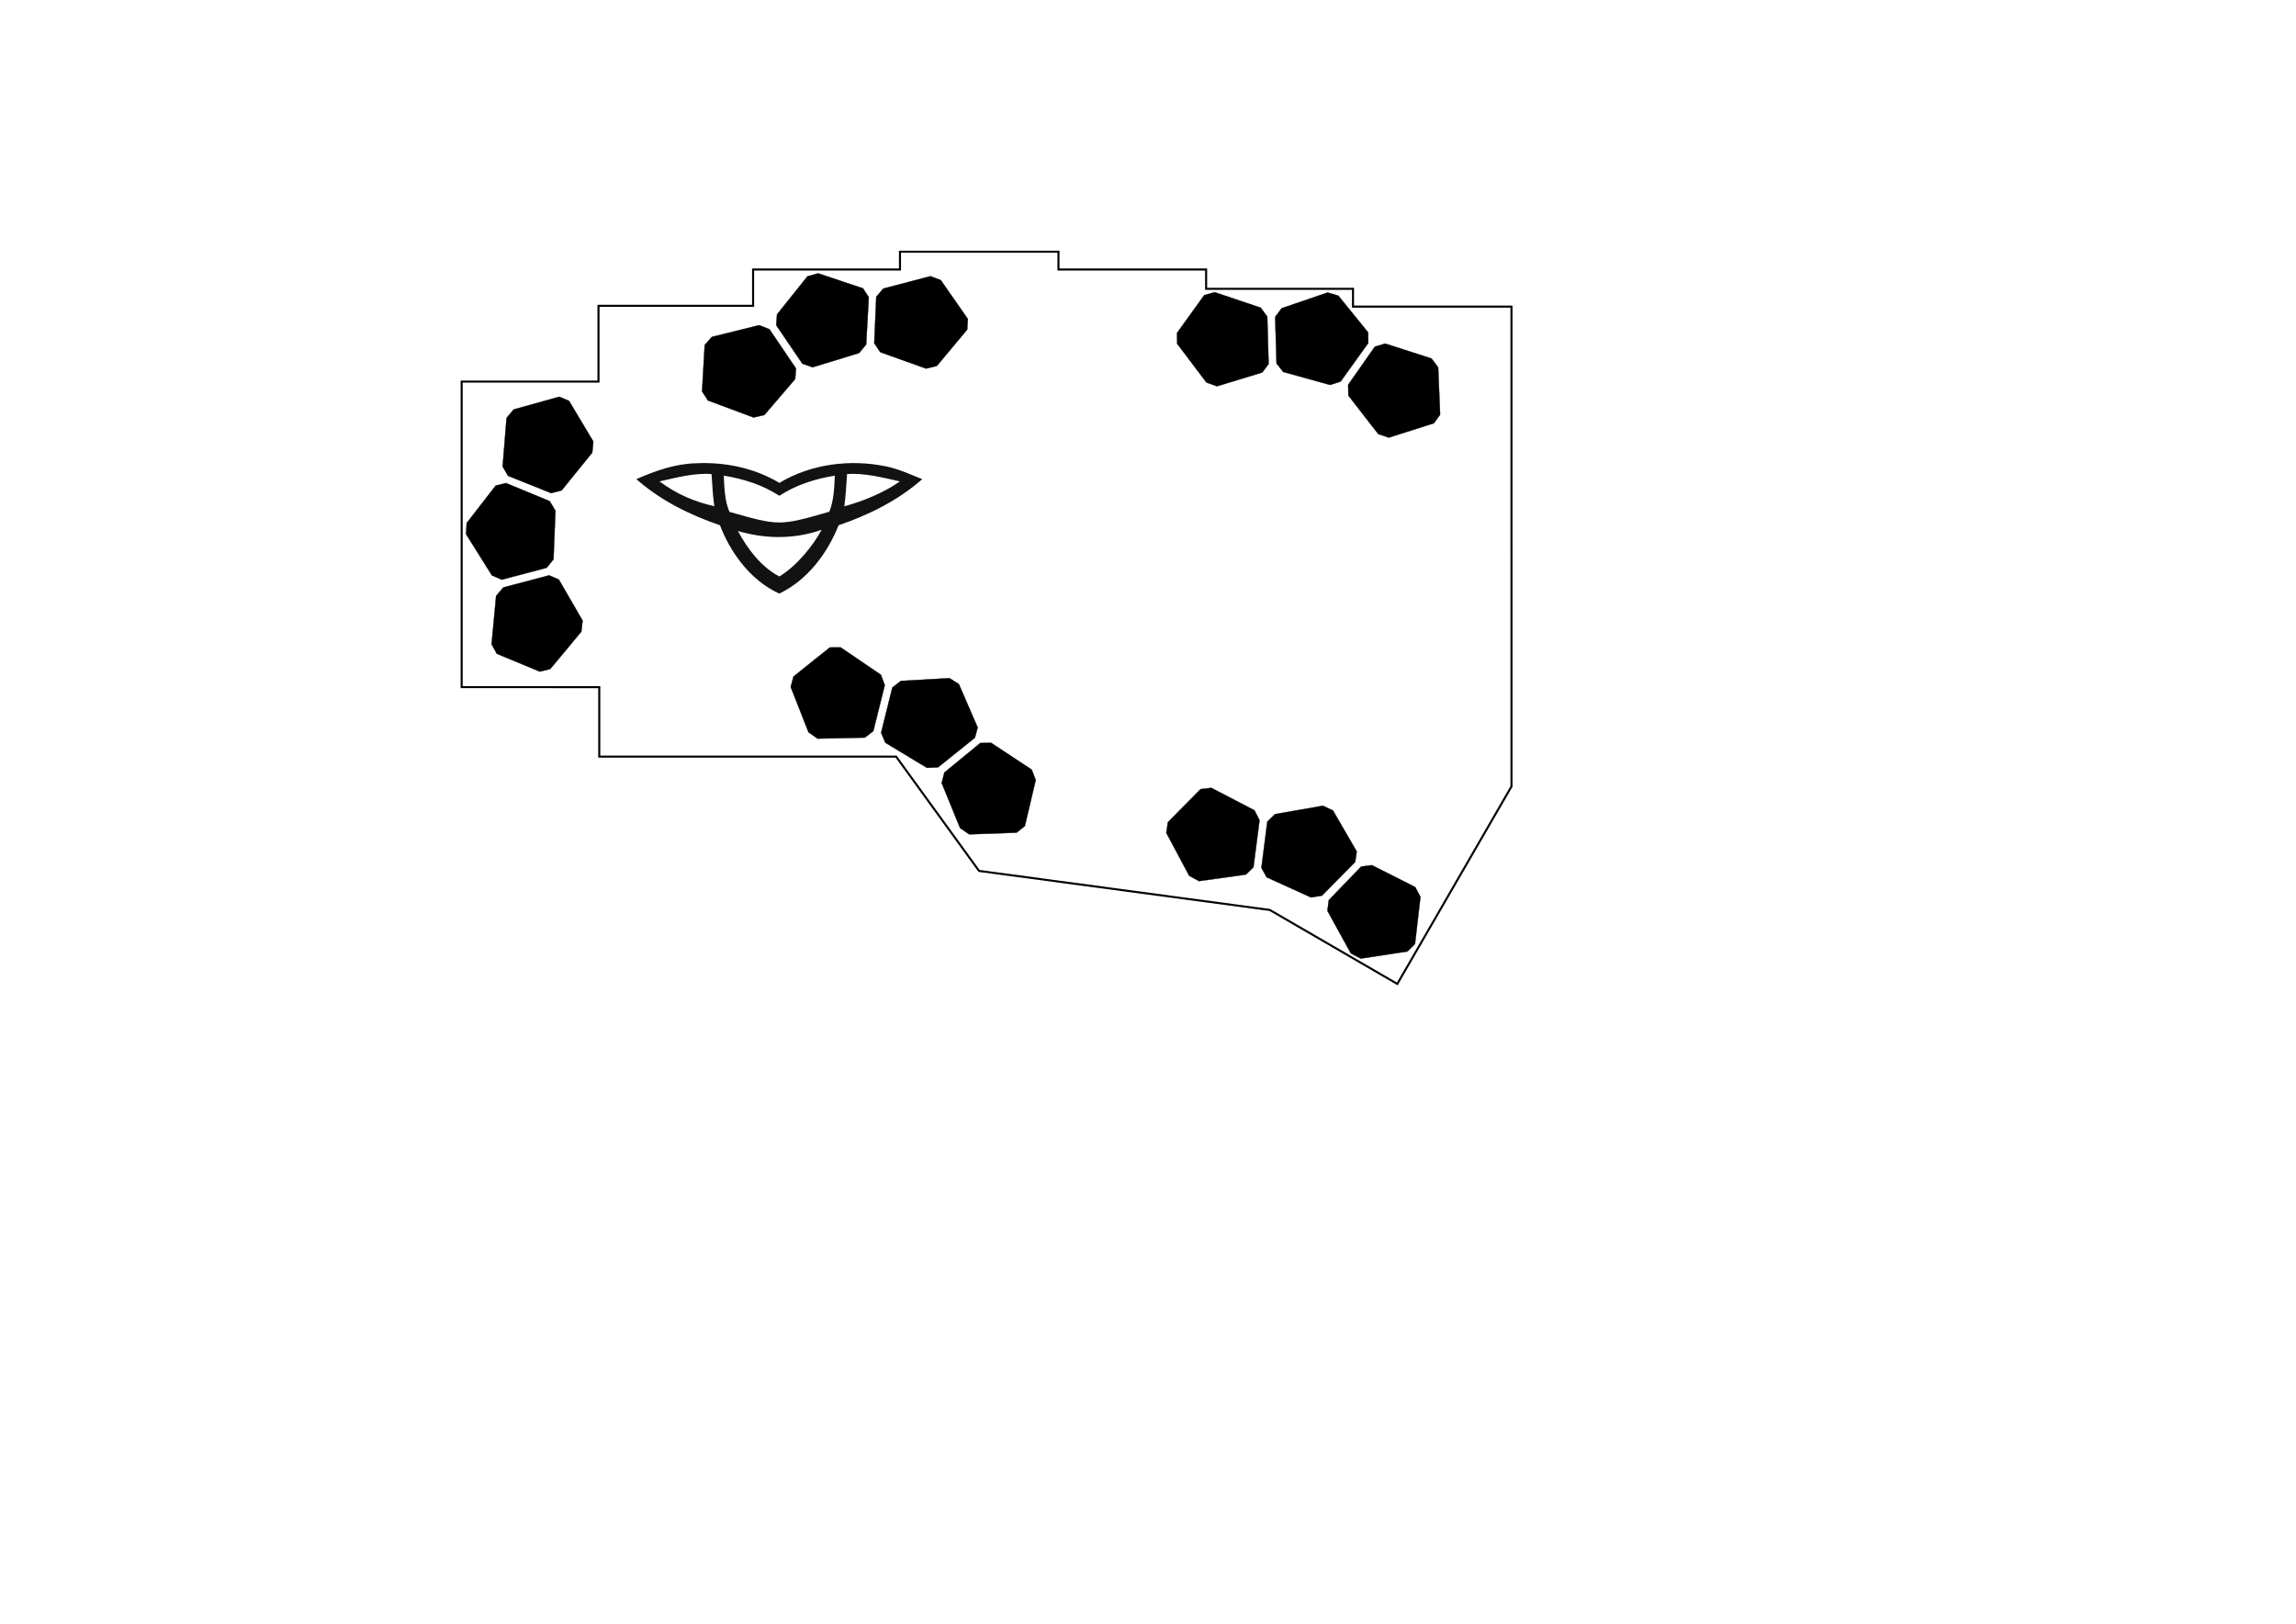
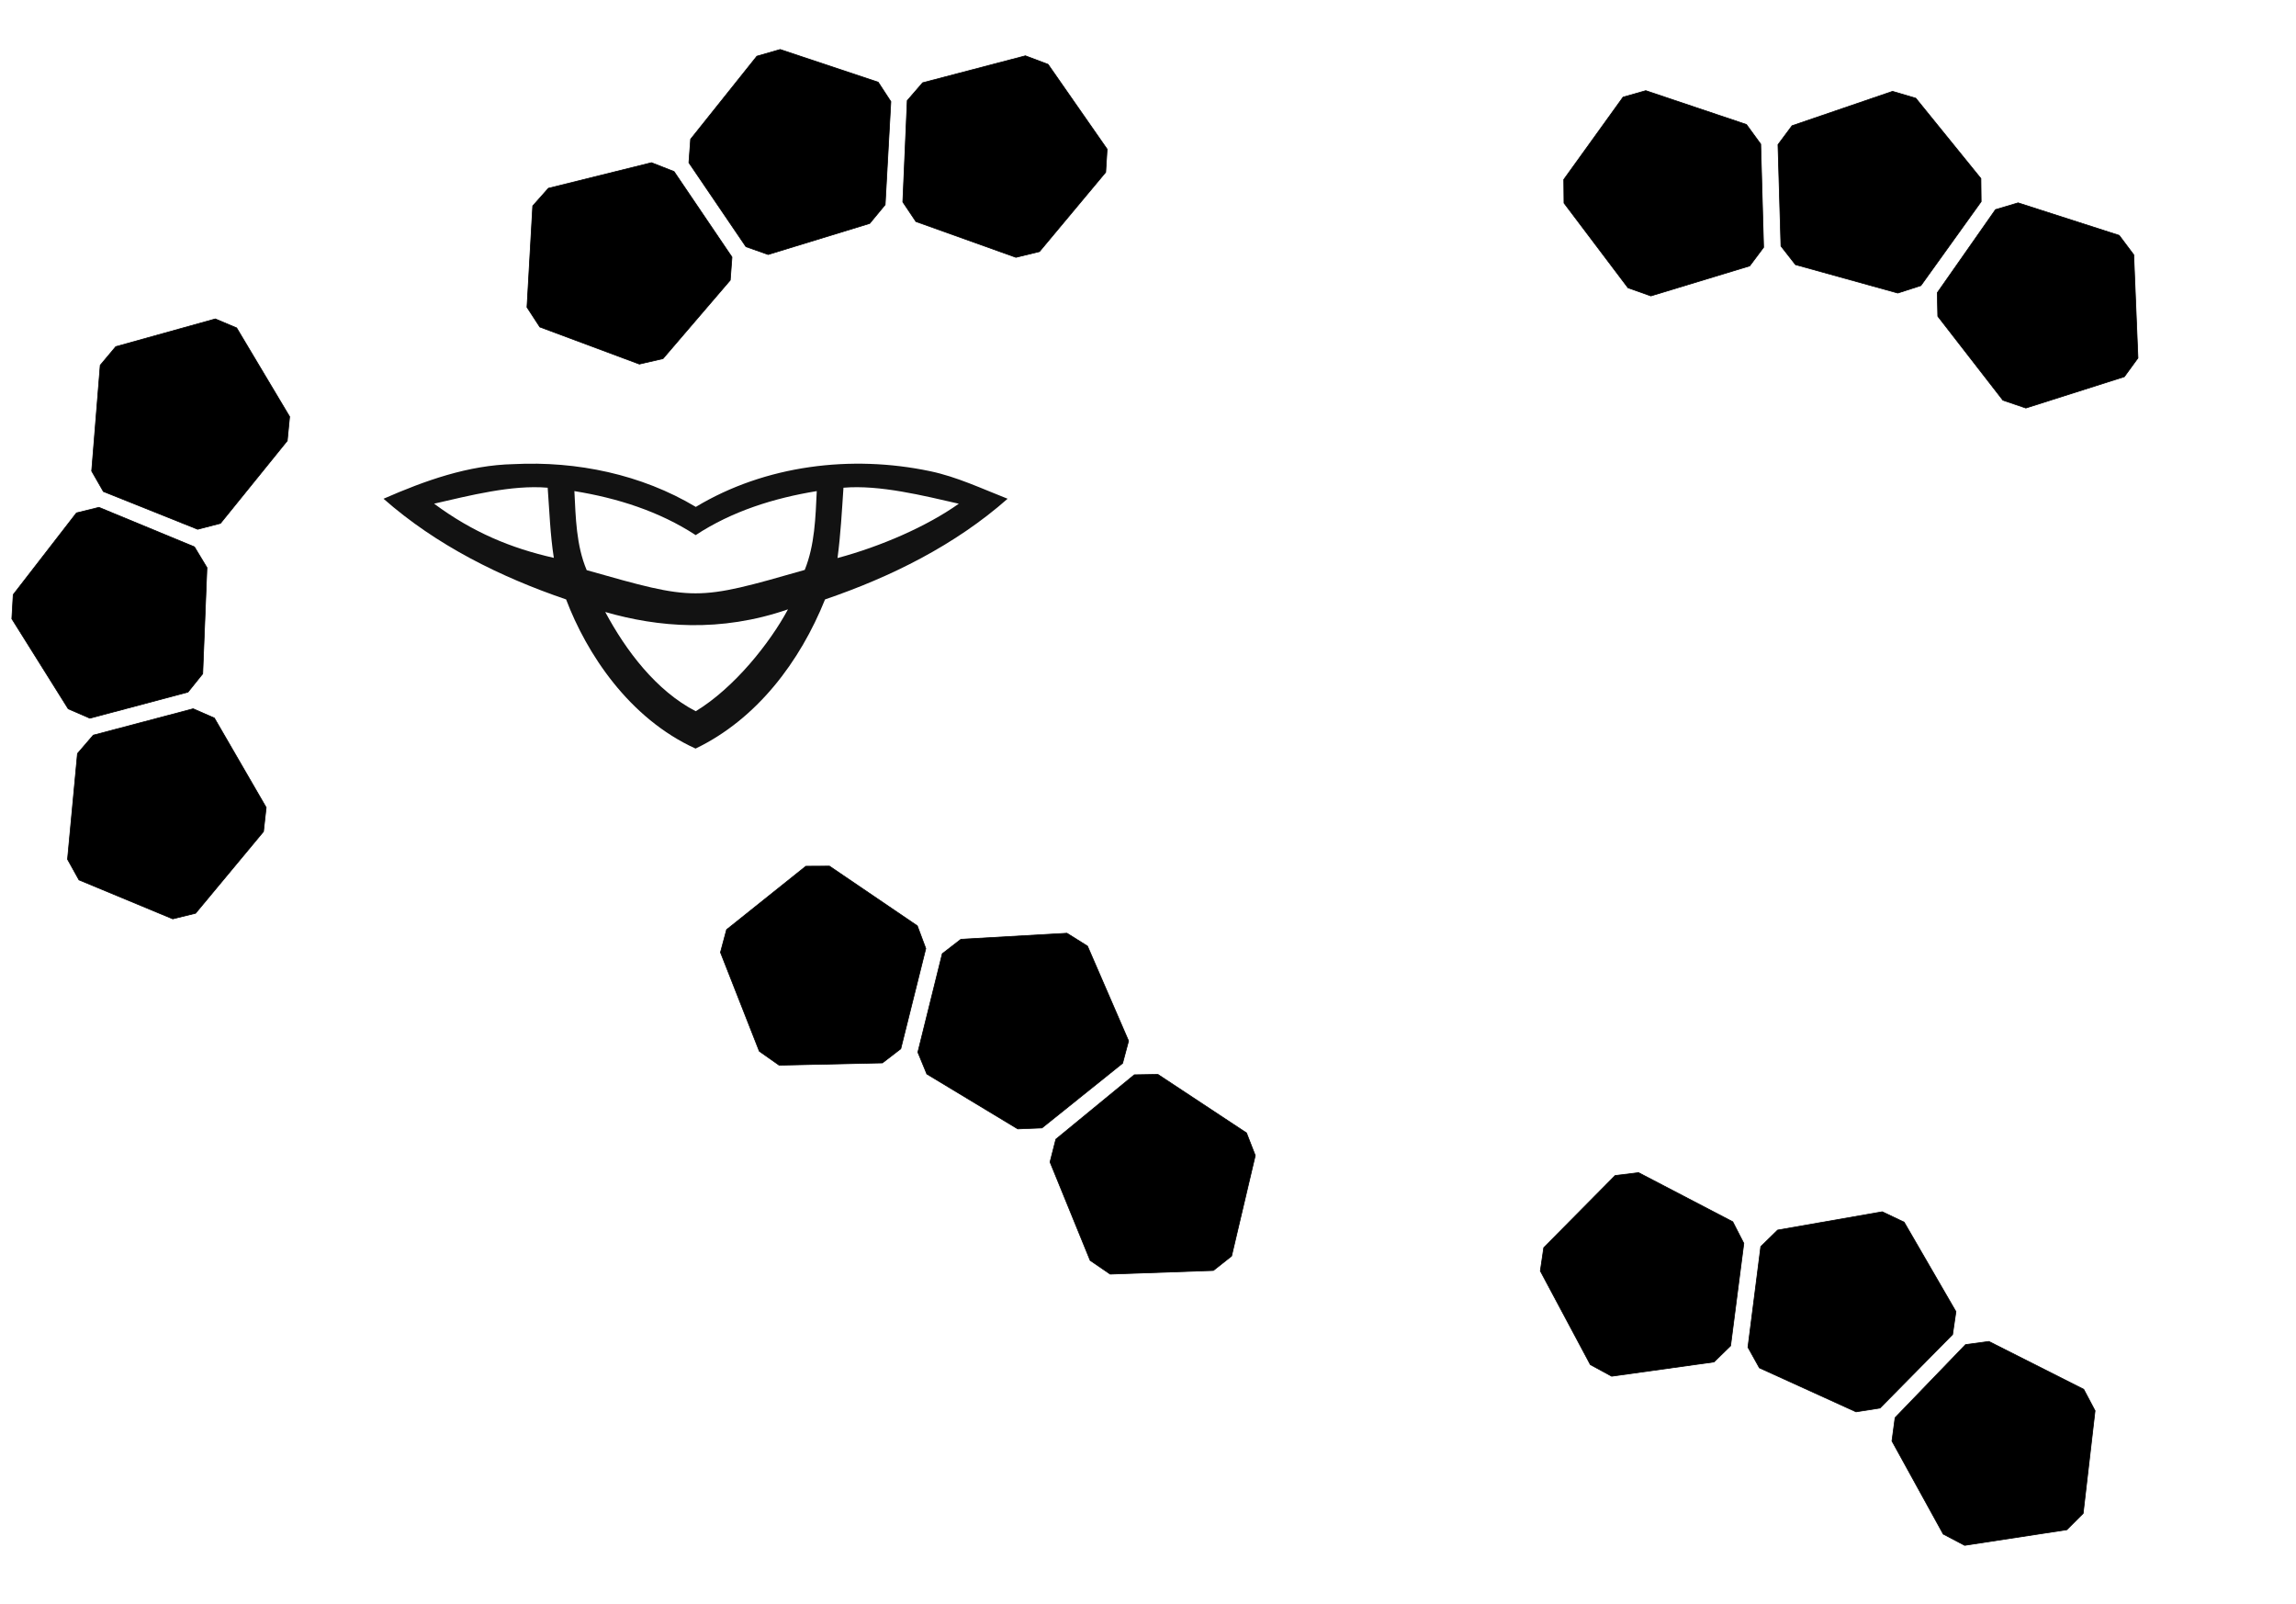
- <svg xmlns="http://www.w3.org/2000/svg" width="297mm" height="210mm" viewBox="0 0 297 210" version="1.1" id="svg18743" xml:space="preserve">
+ <svg xmlns="http://www.w3.org/2000/svg" width="136.065mm" height="95.013mm" viewBox="0 0 136.065 95.013" version="1.1" id="svg18743" xml:space="preserve">
  <defs id="defs18740" />
-   <g id="layer1" transform="translate(134.9164,-97.4596)">
-     <g id="g18632" transform="matrix(-1,0,0,1,-80.08679,129.849)">
-       <path style="fill:none;stroke:#000000;stroke-width:0.265px;stroke-linecap:butt;stroke-linejoin:miter;stroke-opacity:1" d="m -140.689,69.323 14.771,25.542 16.487,-9.565 37.616,-5.051 10.726,-14.784 h 38.4 v -8.986 l 17.8,-3.02e-4 V 16.965 H -22.588 V 7.165 h -20 v -4.7 h -19 l -4.42e-4,-2.3 h -20.5 v 2.3 h -19.1 v 2.5 h -19 v 2.3 h -20.5 z" id="path7575-3" />
-     </g>
+   <g id="layer1" transform="translate(75.33061,-129.8813)">
    <g id="g4" transform="rotate(11.7215,80.09884,-9.281021)">
      <path style="fill:#000000;stroke:#000000;stroke-width:0.265;stroke-dasharray:none" id="path2-8" d="m 376.586,238.592 -7.258,5.473 -39.839,0.012 -7.448,-5.211 -12.322,-37.885 2.655,-8.694 32.223,-23.426 9.088,-0.162 32.237,23.407 2.962,8.594 z" transform="matrix(-0.1085213,-0.1050424,-0.110369,0.1140243,65.13077,170.6654)" />
      <path style="fill:#000000;stroke:#000000;stroke-width:0.265;stroke-dasharray:none" id="path2-0-0" d="m 376.586,238.592 -7.258,5.473 -39.839,0.012 -7.448,-5.211 -12.322,-37.885 2.655,-8.694 32.223,-23.426 9.088,-0.162 32.237,23.407 2.962,8.594 z" transform="matrix(-0.02229195,-0.1493782,-0.156953,0.02342236,36.11228,213.5376)" />
      <path style="fill:#000000;stroke:#000000;stroke-width:0.265;stroke-dasharray:none" id="path2-7-4" d="m 376.586,238.592 -7.258,5.473 -39.839,0.012 -7.448,-5.211 -12.322,-37.885 2.655,-8.694 32.223,-23.426 9.088,-0.162 32.237,23.407 2.962,8.594 z" transform="matrix(-0.02424639,-0.1490734,-0.1566328,0.0254759,57.21903,202.3049)" />
    </g>
    <g id="g4-0" transform="rotate(44.22902,40.22263,188.3527)">
      <path style="fill:#000000;stroke:#000000;stroke-width:0.265;stroke-dasharray:none" id="path2-8-3" d="m 376.586,238.592 -7.258,5.473 -39.839,0.012 -7.448,-5.211 -12.322,-37.885 2.655,-8.694 32.223,-23.426 9.088,-0.162 32.237,23.407 2.962,8.594 z" transform="matrix(-0.1085213,-0.1050424,-0.110369,0.1140243,65.13077,170.6654)" />
      <path style="fill:#000000;stroke:#000000;stroke-width:0.265;stroke-dasharray:none" id="path2-0-0-6" d="m 376.586,238.592 -7.258,5.473 -39.839,0.012 -7.448,-5.211 -12.322,-37.885 2.655,-8.694 32.223,-23.426 9.088,-0.162 32.237,23.407 2.962,8.594 z" transform="matrix(-0.02229195,-0.1493782,-0.156953,0.02342236,36.11228,213.5376)" />
      <path style="fill:#000000;stroke:#000000;stroke-width:0.265;stroke-dasharray:none" id="path2-7-4-1" d="m 376.586,238.592 -7.258,5.473 -39.839,0.012 -7.448,-5.211 -12.322,-37.885 2.655,-8.694 32.223,-23.426 9.088,-0.162 32.237,23.407 2.962,8.594 z" transform="matrix(-0.02424639,-0.1490734,-0.1566328,0.0254759,57.21903,202.3049)" />
    </g>
    <g id="g4-0-3" transform="rotate(59.8383,-33.87078,157.7457)">
      <path style="fill:#000000;stroke:#000000;stroke-width:0.265;stroke-dasharray:none" id="path2-8-3-9" d="m 376.586,238.592 -7.258,5.473 -39.839,0.012 -7.448,-5.211 -12.322,-37.885 2.655,-8.694 32.223,-23.426 9.088,-0.162 32.237,23.407 2.962,8.594 z" transform="matrix(-0.1085213,-0.1050424,-0.110369,0.1140243,65.13077,170.6654)" />
      <path style="fill:#000000;stroke:#000000;stroke-width:0.265;stroke-dasharray:none" id="path2-0-0-6-7" d="m 376.586,238.592 -7.258,5.473 -39.839,0.012 -7.448,-5.211 -12.322,-37.885 2.655,-8.694 32.223,-23.426 9.088,-0.162 32.237,23.407 2.962,8.594 z" transform="matrix(-0.02229195,-0.1493782,-0.156953,0.02342236,36.11228,213.5376)" />
      <path style="fill:#000000;stroke:#000000;stroke-width:0.265;stroke-dasharray:none" id="path2-7-4-1-0" d="m 376.586,238.592 -7.258,5.473 -39.839,0.012 -7.448,-5.211 -12.322,-37.885 2.655,-8.694 32.223,-23.426 9.088,-0.162 32.237,23.407 2.962,8.594 z" transform="matrix(-0.02424639,-0.1490734,-0.1566328,0.0254759,57.21903,202.3049)" />
    </g>
    <g id="g4-0-3-1" transform="rotate(53.18321,-30.41648,212.5827)">
      <path style="fill:#000000;stroke:#000000;stroke-width:0.265;stroke-dasharray:none" id="path2-8-3-9-1" d="m 376.586,238.592 -7.258,5.473 -39.839,0.012 -7.448,-5.211 -12.322,-37.885 2.655,-8.694 32.223,-23.426 9.088,-0.162 32.237,23.407 2.962,8.594 z" transform="matrix(-0.1085213,-0.1050424,-0.110369,0.1140243,65.13077,170.6654)" />
      <path style="fill:#000000;stroke:#000000;stroke-width:0.265;stroke-dasharray:none" id="path2-0-0-6-7-1" d="m 376.586,238.592 -7.258,5.473 -39.839,0.012 -7.448,-5.211 -12.322,-37.885 2.655,-8.694 32.223,-23.426 9.088,-0.162 32.237,23.407 2.962,8.594 z" transform="matrix(-0.02229195,-0.1493782,-0.156953,0.02342236,36.11228,213.5376)" />
      <path style="fill:#000000;stroke:#000000;stroke-width:0.265;stroke-dasharray:none" id="path2-7-4-1-0-7" d="m 376.586,238.592 -7.258,5.473 -39.839,0.012 -7.448,-5.211 -12.322,-37.885 2.655,-8.694 32.223,-23.426 9.088,-0.162 32.237,23.407 2.962,8.594 z" transform="matrix(-0.02424639,-0.1490734,-0.1566328,0.0254759,57.21903,202.3049)" />
    </g>
    <g id="g4-9" transform="rotate(-58.97538,-24.68755,226.2964)">
      <path style="fill:#000000;stroke:#000000;stroke-width:0.265;stroke-dasharray:none" id="path2-8-1" d="m 376.586,238.592 -7.258,5.473 -39.839,0.012 -7.448,-5.211 -12.322,-37.885 2.655,-8.694 32.223,-23.426 9.088,-0.162 32.237,23.407 2.962,8.594 z" transform="matrix(-0.1085213,-0.1050424,-0.110369,0.1140243,65.13077,170.6654)" />
      <path style="fill:#000000;stroke:#000000;stroke-width:0.265;stroke-dasharray:none" id="path2-0-0-8" d="m 376.586,238.592 -7.258,5.473 -39.839,0.012 -7.448,-5.211 -12.322,-37.885 2.655,-8.694 32.223,-23.426 9.088,-0.162 32.237,23.407 2.962,8.594 z" transform="matrix(-0.02229195,-0.1493782,-0.156953,0.02342236,36.11228,213.5376)" />
      <path style="fill:#000000;stroke:#000000;stroke-width:0.265;stroke-dasharray:none" id="path2-7-4-5" d="m 376.586,238.592 -7.258,5.473 -39.839,0.012 -7.448,-5.211 -12.322,-37.885 2.655,-8.694 32.223,-23.426 9.088,-0.162 32.237,23.407 2.962,8.594 z" transform="matrix(-0.02424639,-0.1490734,-0.1566328,0.0254759,57.21903,202.3049)" />
    </g>
    <g id="g5" transform="matrix(0.00403844,0,0,0.00403844,-52.61555,157.3477)">
      <g id="layer3" style="display:inline" />
      <g id="layer2" style="display:inline">
        <path id="path3344" d="M 2682.529,1992.377 C 1713.486,1662.025 775.698,1195.997 3.368,515.424 609.83,250.094 1244.756,21.856 1914.432,7.527 2839.186,-38.941 3787.295,157.213 4585.896,635.117 5605.625,21.52 6868.827,-131.962 8024.452,111.205 8420.105,194.021 8787.011,369.214 9161.524,515.398 8389.34,1196.111 7451.266,1661.84 6482.374,1992.402 6116.273,2902.857 5483.696,3747.149 4582.132,4180.504 3601.804,3735.106 2981.083,2779.976 2682.529,1992.377 Z m 3255.985,145.53 c -992.397,343.231 -1909.548,261.87 -2681.665,38.813 303.493,567.754 750.159,1158.047 1328.249,1455.729 565.125,-343.178 1087.108,-999.377 1353.416,-1494.543 z m 245.823,-578.377 C 6331.96,1193.296 6342.414,792.021 6360.893,403.339 5734.504,505.139 5116.765,698.17 4584.084,1048.887 4049.879,699.648 3431.36,504.482 2804.024,403.339 c 19.809,389.471 26.491,794.948 180.661,1159.565 1597.447,452.435 1597.447,455.647 3199.651,-3.374 z M 2502.459,1382.67 C 2449.093,1042.084 2438.051,696.921 2412.207,353.646 1883.7,308.294 1263.302,469.733 745.299,587.725 1313.797,1009.116 1874.945,1240.541 2502.459,1382.67 Z M 8445.254,588.382 C 7927.258,470.23 7281.228,308.355 6752.711,353.646 6729.348,697.325 6710.956,1046.297 6665.271,1385.27 7303.064,1214.425 7978.173,919.782 8445.254,588.382 Z" style="fill:#121212;fill-opacity:1" />
      </g>
      <g id="layer1-0" style="display:inline" />
    </g>
  </g>
</svg>
